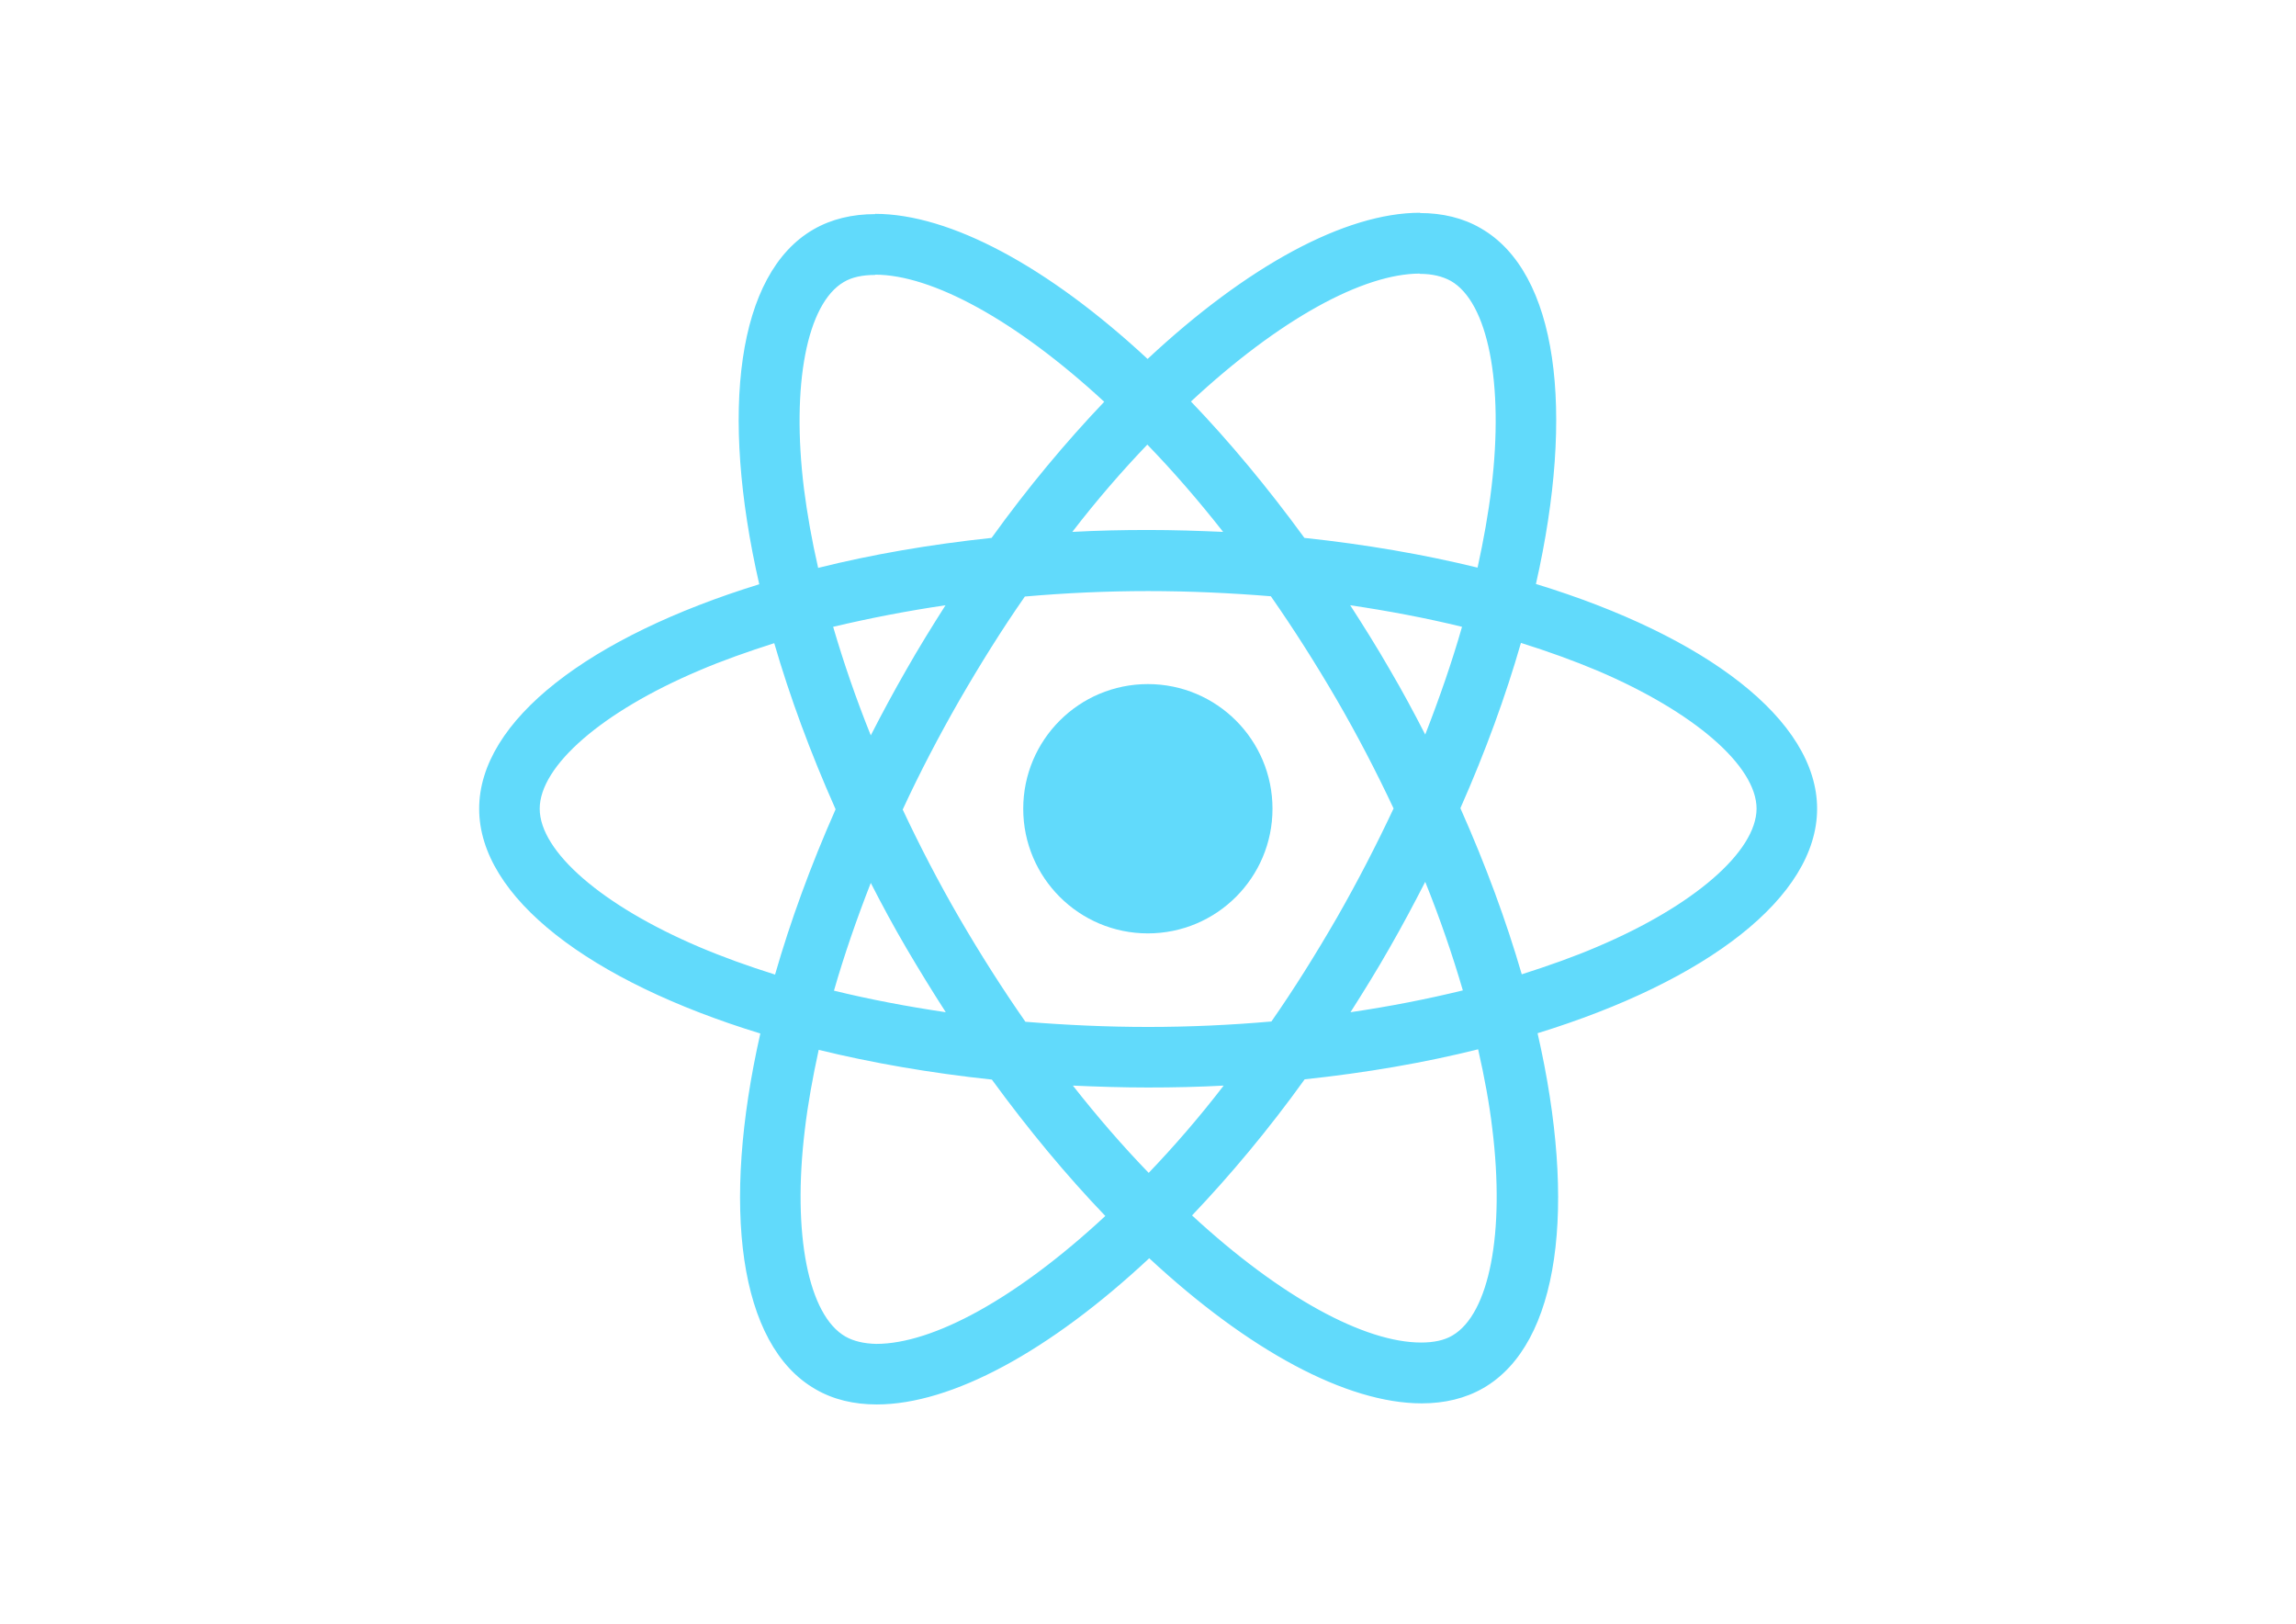
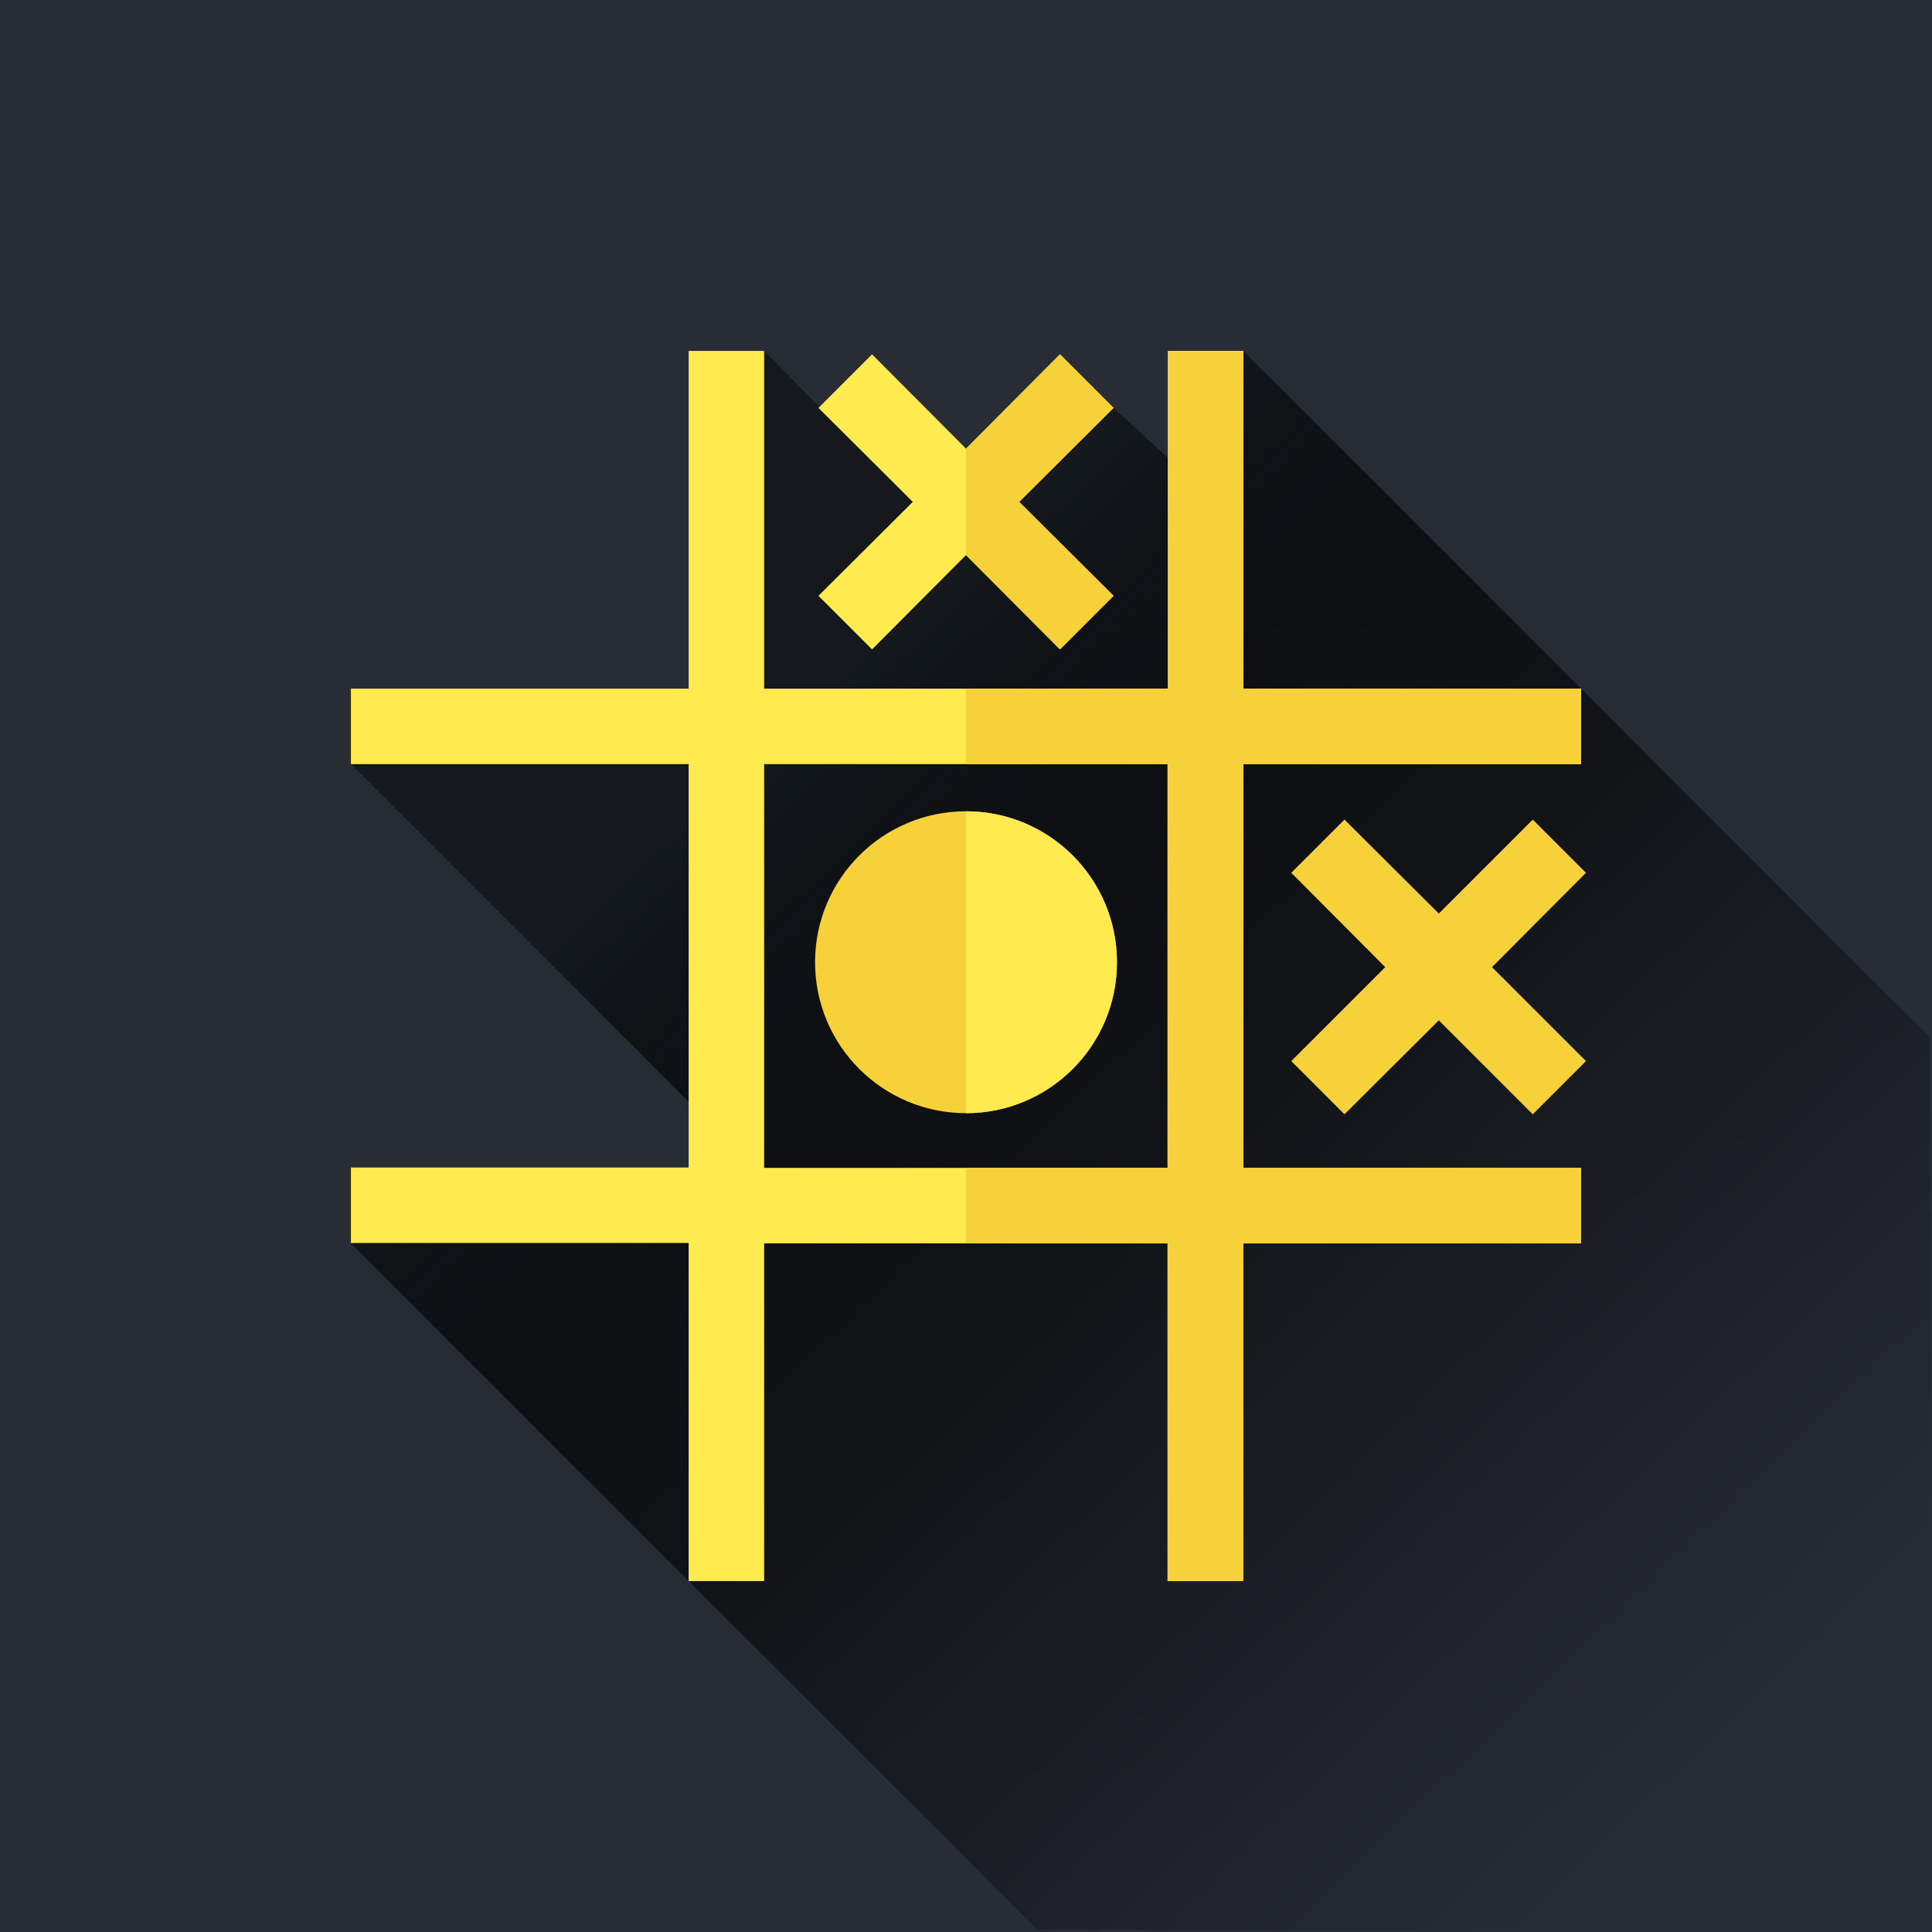
- <svg xmlns="http://www.w3.org/2000/svg" viewBox="0 0 841.9 595.3">
-   <g fill="#61DAFB">
-     <path d="M666.3 296.5c0-32.5-40.7-63.3-103.1-82.4 14.4-63.6 8-114.2-20.2-130.4-6.5-3.8-14.1-5.6-22.4-5.6v22.3c4.6 0 8.3.9 11.4 2.6 13.6 7.8 19.5 37.5 14.9 75.7-1.1 9.4-2.9 19.3-5.1 29.4-19.6-4.8-41-8.5-63.5-10.9-13.5-18.5-27.5-35.3-41.6-50 32.6-30.3 63.2-46.9 84-46.9V78c-27.5 0-63.5 19.6-99.9 53.6-36.4-33.8-72.4-53.2-99.9-53.2v22.3c20.7 0 51.4 16.5 84 46.6-14 14.7-28 31.4-41.3 49.9-22.6 2.4-44 6.1-63.6 11-2.3-10-4-19.7-5.2-29-4.7-38.2 1.1-67.9 14.6-75.8 3-1.8 6.9-2.6 11.5-2.6V78.5c-8.4 0-16 1.8-22.6 5.6-28.1 16.2-34.4 66.7-19.9 130.1-62.2 19.2-102.7 49.9-102.7 82.3 0 32.5 40.7 63.3 103.1 82.4-14.4 63.6-8 114.2 20.2 130.4 6.5 3.8 14.1 5.6 22.5 5.6 27.5 0 63.5-19.6 99.9-53.6 36.4 33.8 72.4 53.2 99.9 53.2 8.4 0 16-1.8 22.6-5.6 28.1-16.2 34.4-66.7 19.9-130.1 62-19.1 102.5-49.9 102.5-82.3zm-130.2-66.7c-3.7 12.9-8.3 26.2-13.5 39.5-4.1-8-8.4-16-13.1-24-4.6-8-9.5-15.8-14.4-23.4 14.2 2.1 27.9 4.7 41 7.9zm-45.8 106.5c-7.8 13.5-15.8 26.3-24.1 38.2-14.9 1.3-30 2-45.2 2-15.1 0-30.2-.7-45-1.9-8.3-11.9-16.4-24.6-24.2-38-7.6-13.1-14.5-26.4-20.8-39.8 6.2-13.4 13.2-26.8 20.7-39.9 7.8-13.5 15.8-26.3 24.1-38.2 14.9-1.3 30-2 45.2-2 15.1 0 30.2.7 45 1.9 8.3 11.9 16.4 24.6 24.2 38 7.6 13.1 14.5 26.4 20.8 39.8-6.3 13.4-13.2 26.8-20.7 39.9zm32.3-13c5.4 13.4 10 26.8 13.8 39.8-13.1 3.2-26.9 5.9-41.2 8 4.9-7.7 9.8-15.6 14.4-23.7 4.6-8 8.9-16.1 13-24.1zM421.2 430c-9.3-9.6-18.6-20.3-27.8-32 9 .4 18.2.7 27.5.7 9.4 0 18.7-.2 27.8-.7-9 11.7-18.3 22.4-27.5 32zm-74.4-58.9c-14.2-2.1-27.9-4.7-41-7.9 3.7-12.9 8.3-26.2 13.5-39.5 4.1 8 8.4 16 13.1 24 4.7 8 9.5 15.8 14.4 23.4zM420.7 163c9.3 9.6 18.6 20.3 27.8 32-9-.4-18.2-.7-27.5-.7-9.4 0-18.7.2-27.8.7 9-11.7 18.3-22.4 27.5-32zm-74 58.9c-4.9 7.7-9.8 15.6-14.4 23.7-4.6 8-8.9 16-13 24-5.4-13.4-10-26.8-13.8-39.8 13.1-3.1 26.9-5.8 41.2-7.9zm-90.5 125.2c-35.4-15.1-58.3-34.9-58.3-50.6 0-15.7 22.9-35.6 58.3-50.6 8.6-3.7 18-7 27.7-10.1 5.7 19.6 13.2 40 22.5 60.9-9.2 20.8-16.6 41.1-22.2 60.6-9.9-3.1-19.3-6.5-28-10.2zM310 490c-13.6-7.8-19.5-37.5-14.9-75.7 1.1-9.4 2.9-19.3 5.1-29.4 19.6 4.8 41 8.5 63.5 10.9 13.5 18.5 27.5 35.3 41.6 50-32.6 30.3-63.2 46.9-84 46.9-4.5-.1-8.3-1-11.3-2.7zm237.2-76.2c4.7 38.2-1.1 67.9-14.6 75.8-3 1.8-6.9 2.6-11.5 2.6-20.7 0-51.4-16.5-84-46.6 14-14.7 28-31.4 41.3-49.9 22.6-2.4 44-6.1 63.6-11 2.3 10.1 4.1 19.8 5.2 29.1zm38.5-66.7c-8.6 3.7-18 7-27.7 10.1-5.7-19.6-13.2-40-22.5-60.9 9.2-20.8 16.6-41.1 22.2-60.6 9.9 3.1 19.3 6.5 28.1 10.2 35.4 15.1 58.3 34.9 58.3 50.6-.1 15.7-23 35.6-58.4 50.6zM320.8 78.4z" />
-     <circle cx="420.9" cy="296.5" r="45.7" />
-     <path d="M520.5 78.1z" />
+ <svg xmlns="http://www.w3.org/2000/svg" version="1.1" x="0px" y="0px" viewBox="0 0 512 512" style="enable-background:new 0 0 512 512;" xml:space="preserve">
+   <style type="text/css">
+ 	.st0{fill:#282C34;}
+ 	.st1{fill:url(#SVGID_1_);}
+ 	.st2{fill:#FFEB50;}
+ 	.st3{fill:#F7D139;}
+ </style>
+   <g id="Layer_1">
+ </g>
+   <g id="Layer_2">
+     <g>
+       <rect x="0" class="st0" width="512" height="512" />
+       <linearGradient id="SVGID_1_" gradientUnits="userSpaceOnUse" x1="202.167" y1="197.888" x2="507.992" y2="516.8">
+         <stop offset="0" style="stop-color:#15191E" />
+         <stop offset="6.188380e-02" style="stop-color:#0E1114;stop-opacity:0.926" />
+         <stop offset="0.184" style="stop-color:#060709;stop-opacity:0.779" />
+         <stop offset="0.356" style="stop-color:#010202;stop-opacity:0.573" />
+         <stop offset="0.832" style="stop-color:#000000;stop-opacity:0" />
+       </linearGradient>
+       <path class="st1" d="M319.3,130.3l-24.2-22.2l-42.5,35.8l-50-50.9l-6.3,101L93,202.5l116.3,116.3L93,329.5l181.8,181.8    C349,512,512,512,512,512s0-180-0.7-237.2L329.5,93L319.3,130.3z" />
+       <path class="st2" d="M419,202.5v-20h-89.5V93h-20v89.5H202.5V93h-20v89.5H93v20h89.5v106.9H93v20h89.5V419h20v-89.5h106.9V419h20    v-89.5H419v-20h-89.5V202.5H419z M309.5,309.5H202.5V202.5h106.9V309.5z" />
+       <polygon class="st3" points="419,202.5 419,182.5 329.5,182.5 329.5,93 309.5,93 309.5,182.5 256,182.5 256,202.5 309.5,202.5     309.5,309.5 256,309.5 256,329.5 309.5,329.5 309.5,419 329.5,419 329.5,329.5 419,329.5 419,309.5 329.5,309.5 329.5,202.5   " />
+       <circle class="st3" cx="256" cy="255" r="40" />
+       <path class="st2" d="M256,215C256,215,256,215,256,215l0,80c0,0,0,0,0,0c22.1,0,40-17.9,40-40S278.1,215,256,215z" />
+       <polygon class="st2" points="295.1,108.1 280.9,93.9 256,118.9 231.1,93.9 216.9,108.1 241.9,133 216.9,157.9 231.1,172.1     256,147.1 280.9,172.1 295.1,157.9 270.1,133   " />
+       <g>
+         <polygon class="st3" points="256,147.1 280.9,172.1 295.1,157.9 270.1,133 295.1,108.1 280.9,93.9 256,118.9    " />
+         <polygon class="st3" points="420.3,281.2 395.4,256.3 420.3,231.3 406.2,217.2 381.3,242.1 356.3,217.2 342.2,231.3 367.1,256.3      342.2,281.2 356.3,295.3 381.3,270.4 406.2,295.3    " />
+       </g>
+     </g>
  </g>
</svg>
